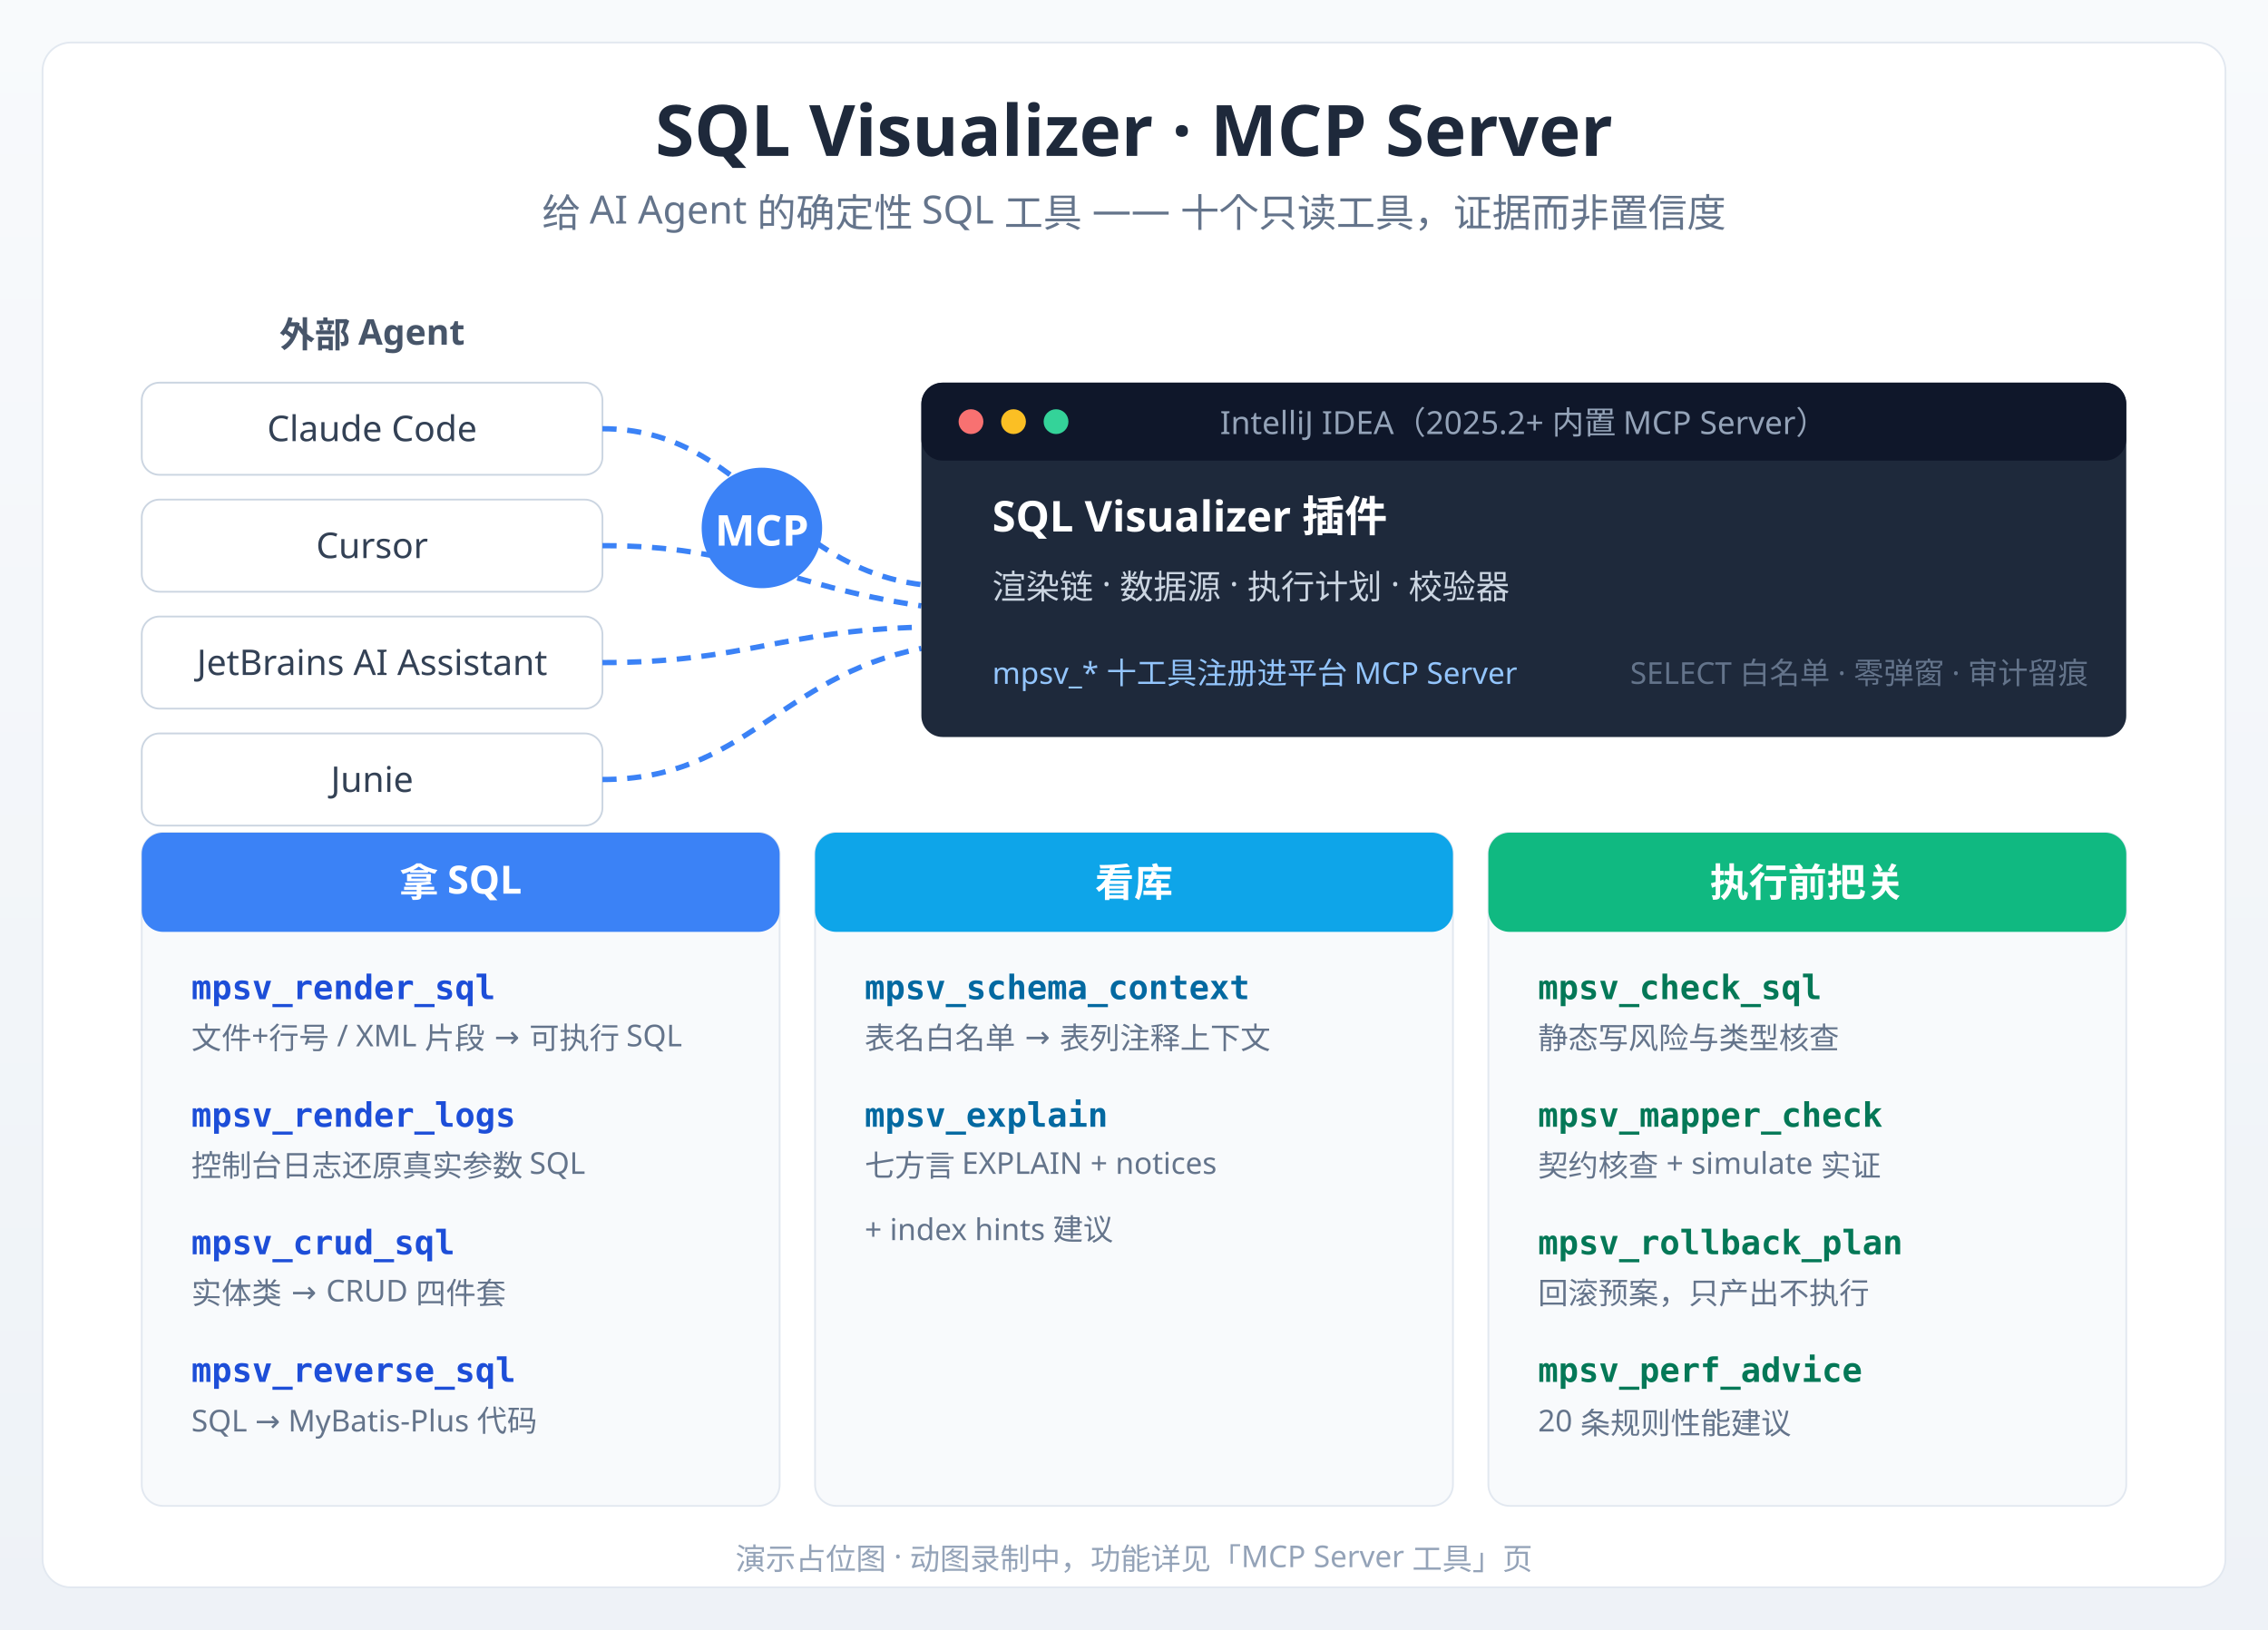
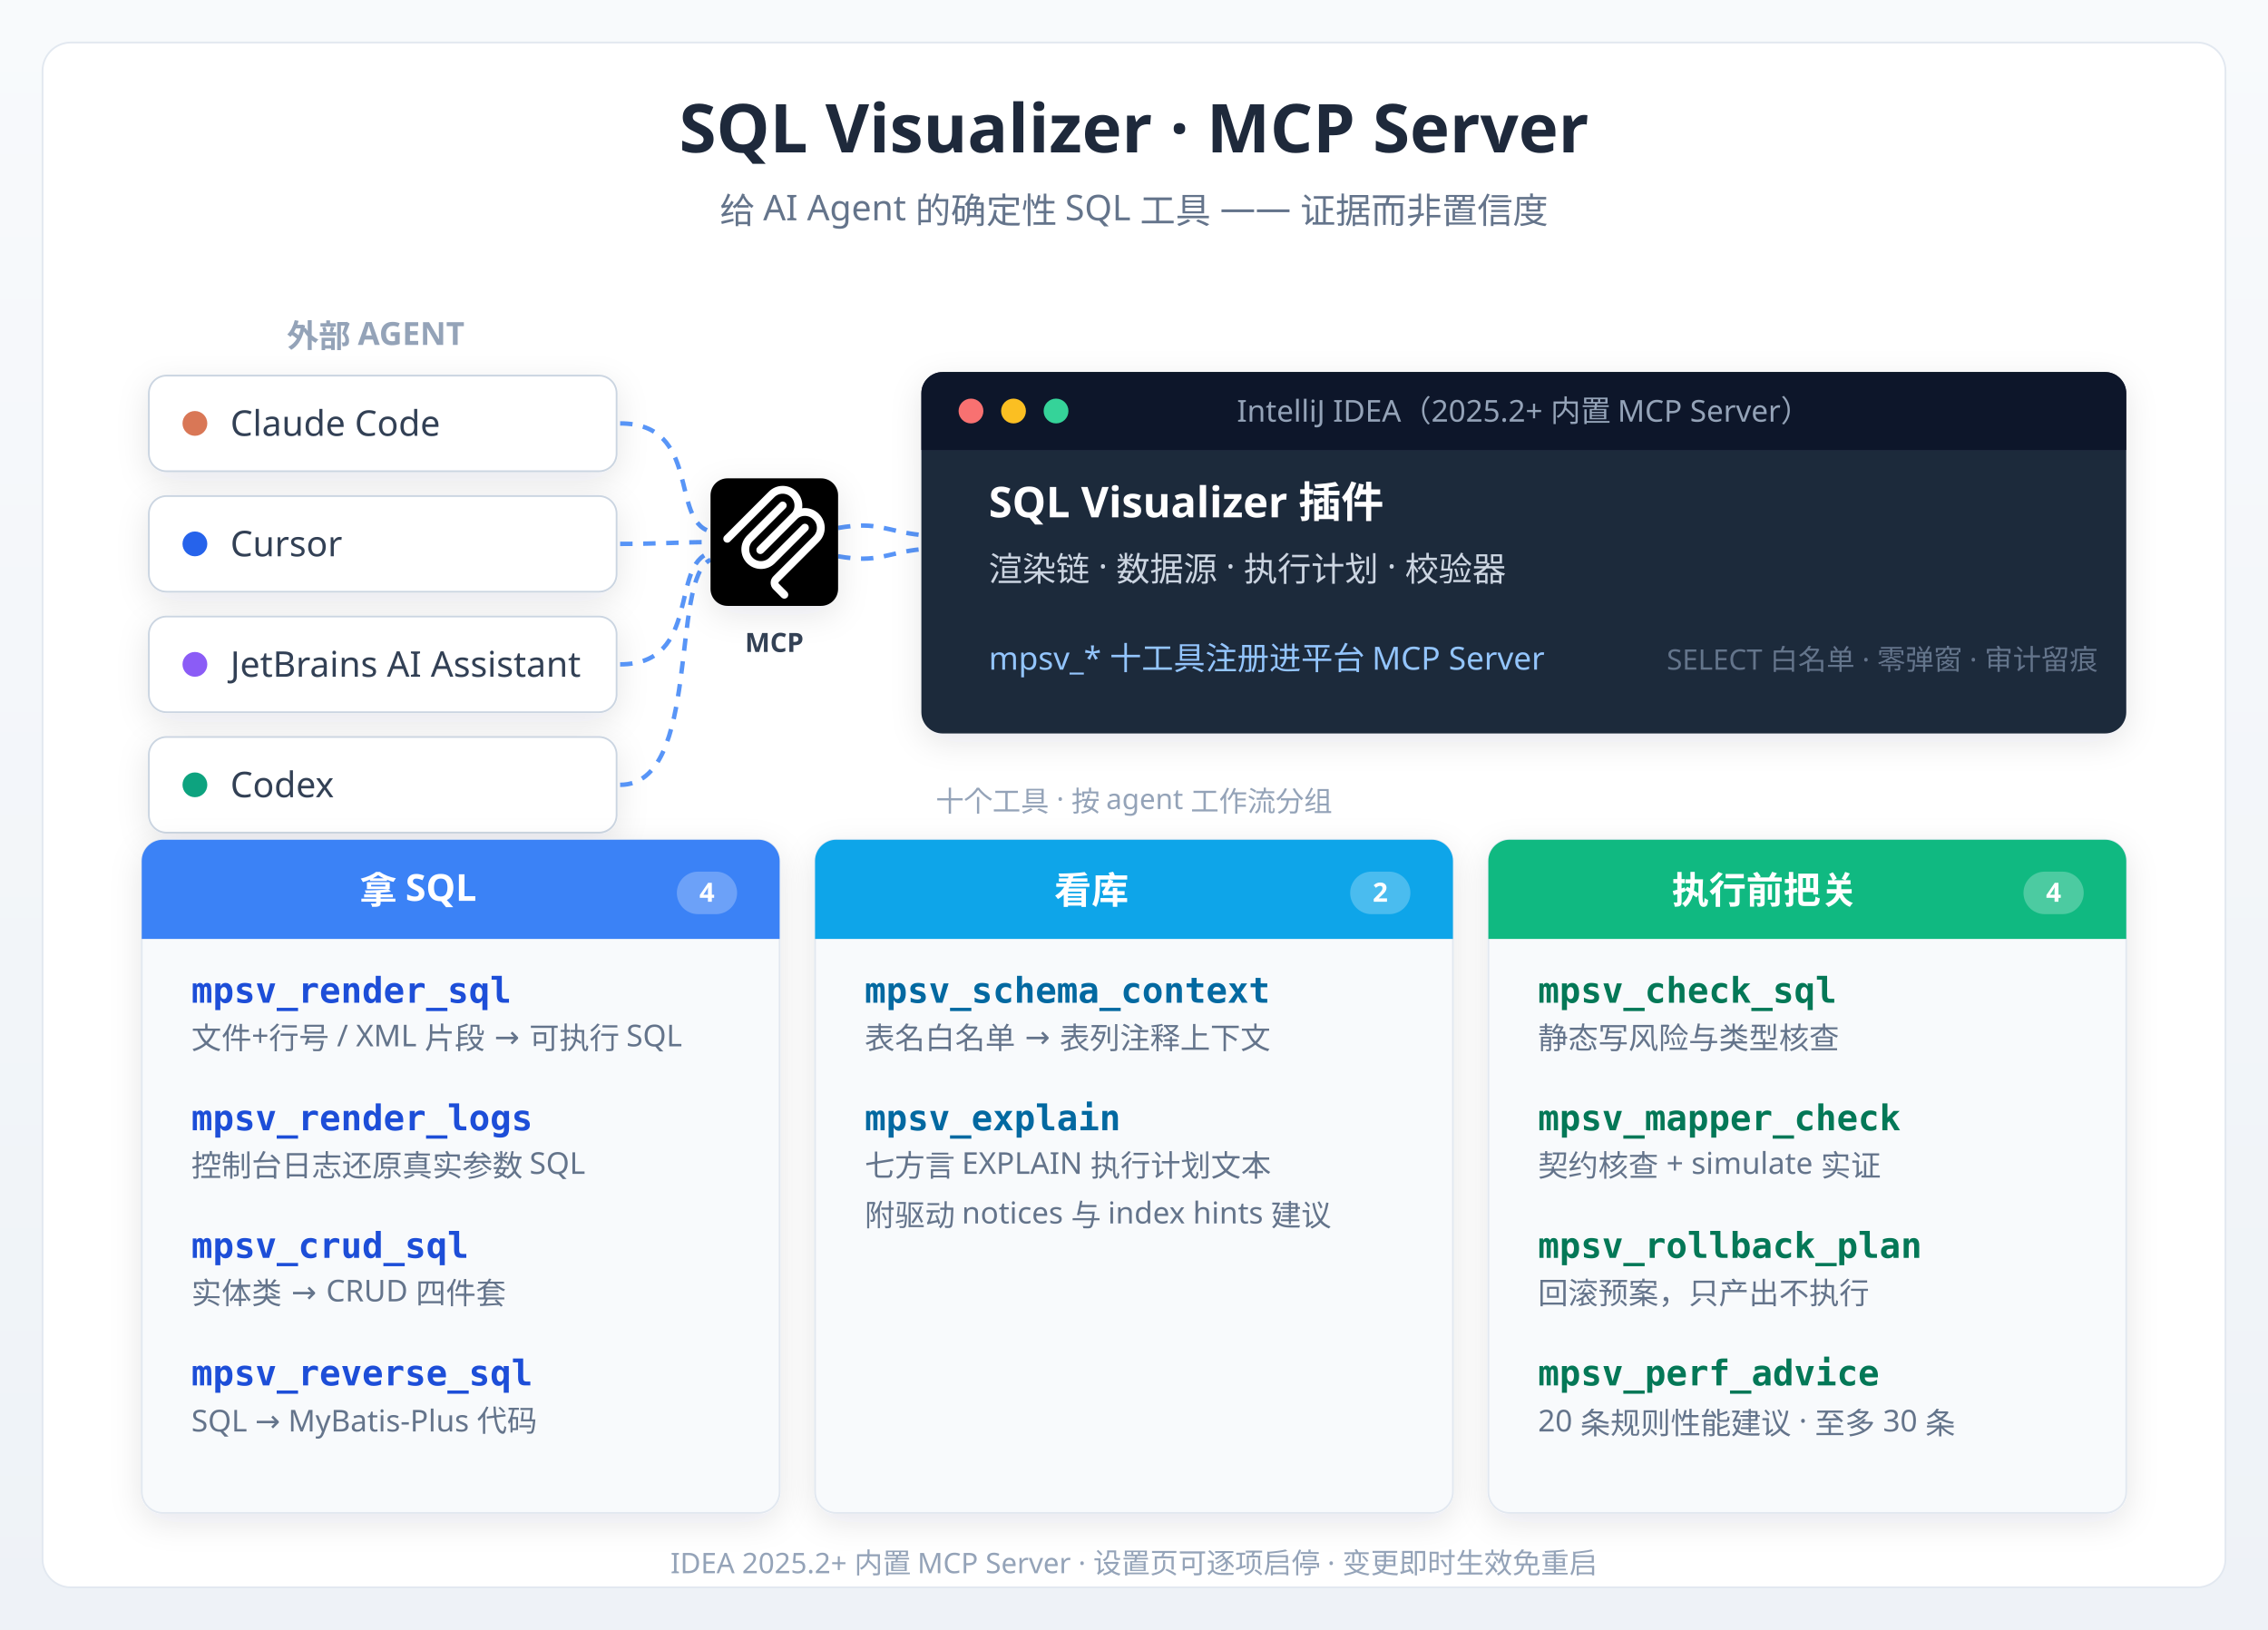
<svg xmlns="http://www.w3.org/2000/svg" width="1280" height="920" viewBox="0 0 1280 920">
  <defs>
    <linearGradient id="bg" x1="0" y1="0" x2="0" y2="1">
      <stop offset="0" stop-color="#f8fafc" />
      <stop offset="1" stop-color="#eef2f7" />
    </linearGradient>
+     <linearGradient id="mcp" x1="0" y1="0" x2="0" y2="1">
+       <stop offset="0" stop-color="#60a5fa" />
+       <stop offset="1" stop-color="#2563eb" />
+     </linearGradient>
+     <filter id="ds" x="-30%" y="-30%" width="160%" height="160%">
+       <feDropShadow dx="0" dy="5" stdDeviation="9" flood-color="#0f172a" flood-opacity="0.10" />
+     </filter>
  </defs>
  <rect width="1280" height="920" fill="url(#bg)" />
  <rect x="24" y="24" width="1232" height="872" rx="16" fill="#ffffff" stroke="#e2e8f0" />
-   <text x="640" y="88" text-anchor="middle" font-family="system-ui, 'Segoe UI', sans-serif" font-size="40" font-weight="700" fill="#1e293b">SQL Visualizer · MCP Server</text>
-   <text x="640" y="128" text-anchor="middle" font-family="system-ui, 'Segoe UI', sans-serif" font-size="22" fill="#64748b">给 AI Agent 的确定性 SQL 工具 —— 十个只读工具，证据而非置信度</text>
+   <text x="640" y="86" text-anchor="middle" font-family="system-ui, 'Segoe UI', sans-serif" font-size="38" font-weight="700" fill="#1e293b">SQL Visualizer · MCP Server</text>
+   <text x="640" y="126" text-anchor="middle" font-family="system-ui, 'Segoe UI', sans-serif" font-size="20" fill="#64748b">给 AI Agent 的确定性 SQL 工具 —— 证据而非置信度</text>
  <g font-family="system-ui, 'Segoe UI', sans-serif">
-     <text x="210" y="196" text-anchor="middle" font-size="20" font-weight="600" fill="#475569">外部 Agent</text>
+     <text x="212" y="196" text-anchor="middle" font-size="18" font-weight="600" fill="#94a3b8">外部 AGENT</text>
    <g font-size="20" fill="#334155">
-       <rect x="80" y="216" width="260" height="52" rx="10" fill="#ffffff" stroke="#cbd5e1" />
-       <text x="210" y="249" text-anchor="middle">Claude Code</text>
-       <rect x="80" y="282" width="260" height="52" rx="10" fill="#ffffff" stroke="#cbd5e1" />
-       <text x="210" y="315" text-anchor="middle">Cursor</text>
-       <rect x="80" y="348" width="260" height="52" rx="10" fill="#ffffff" stroke="#cbd5e1" />
-       <text x="210" y="381" text-anchor="middle">JetBrains AI Assistant</text>
-       <rect x="80" y="414" width="260" height="52" rx="10" fill="#ffffff" stroke="#cbd5e1" />
-       <text x="210" y="447" text-anchor="middle">Junie</text>
+       <g filter="url(#ds)">
+         <rect x="84" y="212" width="264" height="54" rx="10" fill="#ffffff" stroke="#cbd5e1" />
+         <circle cx="110" cy="239" r="7" fill="#d97757" />
+         <text x="130" y="246">Claude Code</text>
+       </g>
+       <g filter="url(#ds)">
+         <rect x="84" y="280" width="264" height="54" rx="10" fill="#ffffff" stroke="#cbd5e1" />
+         <circle cx="110" cy="307" r="7" fill="#2563eb" />
+         <text x="130" y="314">Cursor</text>
+       </g>
+       <g filter="url(#ds)">
+         <rect x="84" y="348" width="264" height="54" rx="10" fill="#ffffff" stroke="#cbd5e1" />
+         <circle cx="110" cy="375" r="7" fill="#8b5cf6" />
+         <text x="130" y="382">JetBrains AI Assistant</text>
+       </g>
+       <g filter="url(#ds)">
+         <rect x="84" y="416" width="264" height="54" rx="10" fill="#ffffff" stroke="#cbd5e1" />
+         <circle cx="110" cy="443" r="7" fill="#10a37f" />
+         <text x="130" y="450">Codex</text>
+       </g>
    </g>
  </g>
-   <g stroke="#3b82f6" stroke-width="3" fill="none" stroke-dasharray="8 6">
-     <path d="M 340 242 C 420 242, 440 320, 520 330" />
-     <path d="M 340 308 C 420 308, 440 330, 520 342" />
-     <path d="M 340 374 C 420 374, 440 356, 520 354" />
-     <path d="M 340 440 C 420 440, 440 382, 520 366" />
+   <g stroke="#3b82f6" stroke-width="2.5" fill="none" stroke-dasharray="7 6" opacity="0.85">
+     <path d="M 350 239 C 396 239, 378 294, 401 300" />
+     <path d="M 350 307 C 372 307, 384 306, 401 306" />
+     <path d="M 350 375 C 396 375, 378 318, 401 312" />
+     <path d="M 350 443 C 396 443, 378 326, 401 316" />
+     <path d="M 473 298 C 496 294, 500 300, 520 302" />
+     <path d="M 473 314 C 496 318, 500 312, 520 310" />
  </g>
-   <circle cx="430" cy="298" r="34" fill="#3b82f6" />
-   <text x="430" y="308" text-anchor="middle" font-family="system-ui, 'Segoe UI', sans-serif" font-size="24" font-weight="700" fill="#ffffff">MCP</text>
+   <g filter="url(#ds)">
+     <svg x="401" y="270" width="72" height="72" viewBox="0 0 180 180" fill="none">
+       <rect width="180" height="180" rx="24" fill="black" />
+       <mask id="mcp-official-mask" style="mask-type:luminance" maskUnits="userSpaceOnUse" x="7" y="7" width="166" height="166">
+         <path d="M173 7H7V173H173V7Z" fill="white" />
+       </mask>
+       <g mask="url(#mcp-official-mask)">
+         <path d="M23.6 85.253L86.202 22.651C94.846 14.007 108.86 14.007 117.503 22.651C126.147 31.294 126.147 45.308 117.503 53.952L70.225 101.23" stroke="white" stroke-width="11.067" stroke-linecap="round" />
+         <path d="M70.879 100.578L117.504 53.952C126.148 45.308 140.163 45.308 148.806 53.952L149.132 54.278C157.776 62.922 157.776 76.936 149.132 85.579L92.514 142.198C89.633 145.079 89.633 149.75 92.514 152.631L104.14 164.257" stroke="white" stroke-width="11.067" stroke-linecap="round" />
+         <path d="M101.853 38.301L55.553 84.601C46.909 93.245 46.909 107.258 55.553 115.902C64.197 124.546 78.211 124.546 86.854 115.902L133.154 69.603" stroke="white" stroke-width="11.067" stroke-linecap="round" />
+       </g>
+     </svg>
+   </g>
+   <text x="437" y="368" text-anchor="middle" font-family="system-ui, 'Segoe UI', sans-serif" font-size="15" font-weight="600" fill="#334155">MCP</text>
+   <g font-family="system-ui, 'Segoe UI', sans-serif" filter="url(#ds)">
+     <rect x="520" y="210" width="680" height="204" rx="12" fill="#1e293b" />
+     <path d="M 520 222 a 12 12 0 0 1 12 -12 h 656 a 12 12 0 0 1 12 12 v 32 h -680 z" fill="#0f172a" />
+     <circle cx="548" cy="232" r="7" fill="#f87171" />
+     <circle cx="572" cy="232" r="7" fill="#fbbf24" />
+     <circle cx="596" cy="232" r="7" fill="#34d399" />
+     <text x="860" y="238" text-anchor="middle" font-size="17" fill="#94a3b8">IntelliJ IDEA（2025.2+ 内置 MCP Server）</text>
+     <text x="558" y="292" font-size="24" font-weight="600" fill="#ffffff">SQL Visualizer 插件</text>
+     <text x="558" y="328" font-size="19" fill="#cbd5e1">渲染链 · 数据源 · 执行计划 · 校验器</text>
+     <text x="558" y="378" font-size="18" fill="#93c5fd">mpsv_* 十工具注册进平台 MCP Server</text>
+     <text x="1184" y="378" text-anchor="end" font-size="16" fill="#64748b">SELECT 白名单 · 零弹窗 · 审计留痕</text>
+   </g>
+   <text x="640" y="458" text-anchor="middle" font-family="system-ui, 'Segoe UI', sans-serif" font-size="16" fill="#94a3b8">十个工具 · 按 agent 工作流分组</text>
  <g font-family="system-ui, 'Segoe UI', sans-serif">
-     <rect x="520" y="216" width="680" height="200" rx="12" fill="#1e293b" />
-     <rect x="520" y="216" width="680" height="44" rx="12" fill="#0f172a" />
-     <circle cx="548" cy="238" r="7" fill="#f87171" />
-     <circle cx="572" cy="238" r="7" fill="#fbbf24" />
-     <circle cx="596" cy="238" r="7" fill="#34d399" />
-     <text x="860" y="245" text-anchor="middle" font-size="18" fill="#94a3b8">IntelliJ IDEA（2025.2+ 内置 MCP Server）</text>
-     <text x="560" y="300" font-size="24" font-weight="600" fill="#ffffff">SQL Visualizer 插件</text>
-     <text x="560" y="338" font-size="19" fill="#cbd5e1">渲染链 · 数据源 · 执行计划 · 校验器</text>
-     <g font-size="17" fill="#93c5fd">
-       <text x="560" y="386">mpsv_* 十工具注册进平台 MCP Server</text>
-       <text x="920" y="386" fill="#64748b">SELECT 白名单 · 零弹窗 · 审计留痕</text>
+     <g filter="url(#ds)">
+       <rect x="80" y="474" width="360" height="380" rx="12" fill="#f8fafc" stroke="#e2e8f0" />
+     </g>
+     <path d="M 80 530 v -44 a 12 12 0 0 1 12 -12 h 336 a 12 12 0 0 1 12 12 v 44 z" fill="#3b82f6" />
+     <text x="236" y="510" text-anchor="middle" font-size="21" font-weight="600" fill="#ffffff">拿 SQL</text>
+     <rect x="382" y="492" width="34" height="24" rx="12" fill="#ffffff" opacity="0.25" />
+     <text x="399" y="509" text-anchor="middle" font-size="15" font-weight="600" fill="#ffffff">4</text>
+     <g font-size="20" font-weight="600" fill="#1d4ed8" font-family="Consolas, 'JetBrains Mono', monospace">
+       <text x="108" y="566">mpsv_render_sql</text>
+       <text x="108" y="638">mpsv_render_logs</text>
+       <text x="108" y="710">mpsv_crud_sql</text>
+       <text x="108" y="782">mpsv_reverse_sql</text>
+     </g>
+     <g font-size="17" fill="#64748b">
+       <text x="108" y="592">文件+行号 / XML 片段 → 可执行 SQL</text>
+       <text x="108" y="664">控制台日志还原真实参数 SQL</text>
+       <text x="108" y="736">实体类 → CRUD 四件套</text>
+       <text x="108" y="808">SQL → MyBatis-Plus 代码</text>
+     </g>
+     <g filter="url(#ds)">
+       <rect x="460" y="474" width="360" height="380" rx="12" fill="#f8fafc" stroke="#e2e8f0" />
+     </g>
+     <path d="M 460 530 v -44 a 12 12 0 0 1 12 -12 h 336 a 12 12 0 0 1 12 12 v 44 z" fill="#0ea5e9" />
+     <text x="616" y="510" text-anchor="middle" font-size="21" font-weight="600" fill="#ffffff">看库</text>
+     <rect x="762" y="492" width="34" height="24" rx="12" fill="#ffffff" opacity="0.25" />
+     <text x="779" y="509" text-anchor="middle" font-size="15" font-weight="600" fill="#ffffff">2</text>
+     <g font-size="20" font-weight="600" fill="#0369a1" font-family="Consolas, 'JetBrains Mono', monospace">
+       <text x="488" y="566">mpsv_schema_context</text>
+       <text x="488" y="638">mpsv_explain</text>
+     </g>
+     <g font-size="17" fill="#64748b">
+       <text x="488" y="592">表名白名单 → 表列注释上下文</text>
+       <text x="488" y="664">七方言 EXPLAIN 执行计划文本</text>
+       <text x="488" y="692">附驱动 notices 与 index hints 建议</text>
+     </g>
+     <g filter="url(#ds)">
+       <rect x="840" y="474" width="360" height="380" rx="12" fill="#f8fafc" stroke="#e2e8f0" />
+     </g>
+     <path d="M 840 530 v -44 a 12 12 0 0 1 12 -12 h 336 a 12 12 0 0 1 12 12 v 44 z" fill="#10b981" />
+     <text x="996" y="510" text-anchor="middle" font-size="21" font-weight="600" fill="#ffffff">执行前把关</text>
+     <rect x="1142" y="492" width="34" height="24" rx="12" fill="#ffffff" opacity="0.25" />
+     <text x="1159" y="509" text-anchor="middle" font-size="15" font-weight="600" fill="#ffffff">4</text>
+     <g font-size="20" font-weight="600" fill="#047857" font-family="Consolas, 'JetBrains Mono', monospace">
+       <text x="868" y="566">mpsv_check_sql</text>
+       <text x="868" y="638">mpsv_mapper_check</text>
+       <text x="868" y="710">mpsv_rollback_plan</text>
+       <text x="868" y="782">mpsv_perf_advice</text>
+     </g>
+     <g font-size="17" fill="#64748b">
+       <text x="868" y="592">静态写风险与类型核查</text>
+       <text x="868" y="664">契约核查 + simulate 实证</text>
+       <text x="868" y="736">回滚预案，只产出不执行</text>
+       <text x="868" y="808">20 条规则性能建议 · 至多 30 条</text>
    </g>
  </g>
-   <g font-family="system-ui, 'Segoe UI', sans-serif">
-     <rect x="80" y="470" width="360" height="380" rx="12" fill="#f8fafc" stroke="#e2e8f0" />
-     <rect x="80" y="470" width="360" height="56" rx="12" fill="#3b82f6" />
-     <text x="260" y="506" text-anchor="middle" font-size="22" font-weight="600" fill="#ffffff">拿 SQL</text>
-     <g font-size="19" fill="#334155">
-       <text x="108" y="564" font-family="Consolas, monospace" font-weight="600" fill="#1d4ed8">mpsv_render_sql</text>
-       <text x="108" y="592" fill="#64748b" font-size="17">文件+行号 / XML 片段 → 可执行 SQL</text>
-       <text x="108" y="636" font-family="Consolas, monospace" font-weight="600" fill="#1d4ed8">mpsv_render_logs</text>
-       <text x="108" y="664" fill="#64748b" font-size="17">控制台日志还原真实参数 SQL</text>
-       <text x="108" y="708" font-family="Consolas, monospace" font-weight="600" fill="#1d4ed8">mpsv_crud_sql</text>
-       <text x="108" y="736" fill="#64748b" font-size="17">实体类 → CRUD 四件套</text>
-       <text x="108" y="780" font-family="Consolas, monospace" font-weight="600" fill="#1d4ed8">mpsv_reverse_sql</text>
-       <text x="108" y="808" fill="#64748b" font-size="17">SQL → MyBatis-Plus 代码</text>
-     </g>
-     <rect x="460" y="470" width="360" height="380" rx="12" fill="#f8fafc" stroke="#e2e8f0" />
-     <rect x="460" y="470" width="360" height="56" rx="12" fill="#0ea5e9" />
-     <text x="640" y="506" text-anchor="middle" font-size="22" font-weight="600" fill="#ffffff">看库</text>
-     <g font-size="19" fill="#334155">
-       <text x="488" y="564" font-family="Consolas, monospace" font-weight="600" fill="#0369a1">mpsv_schema_context</text>
-       <text x="488" y="592" fill="#64748b" font-size="17">表名白名单 → 表列注释上下文</text>
-       <text x="488" y="636" font-family="Consolas, monospace" font-weight="600" fill="#0369a1">mpsv_explain</text>
-       <text x="488" y="664" fill="#64748b" font-size="17">七方言 EXPLAIN + notices</text>
-       <text x="488" y="700" fill="#64748b" font-size="17">+ index hints 建议</text>
-     </g>
-     <rect x="840" y="470" width="360" height="380" rx="12" fill="#f8fafc" stroke="#e2e8f0" />
-     <rect x="840" y="470" width="360" height="56" rx="12" fill="#10b981" />
-     <text x="1020" y="506" text-anchor="middle" font-size="22" font-weight="600" fill="#ffffff">执行前把关</text>
-     <g font-size="19" fill="#334155">
-       <text x="868" y="564" font-family="Consolas, monospace" font-weight="600" fill="#047857">mpsv_check_sql</text>
-       <text x="868" y="592" fill="#64748b" font-size="17">静态写风险与类型核查</text>
-       <text x="868" y="636" font-family="Consolas, monospace" font-weight="600" fill="#047857">mpsv_mapper_check</text>
-       <text x="868" y="664" fill="#64748b" font-size="17">契约核查 + simulate 实证</text>
-       <text x="868" y="708" font-family="Consolas, monospace" font-weight="600" fill="#047857">mpsv_rollback_plan</text>
-       <text x="868" y="736" fill="#64748b" font-size="17">回滚预案，只产出不执行</text>
-       <text x="868" y="780" font-family="Consolas, monospace" font-weight="600" fill="#047857">mpsv_perf_advice</text>
-       <text x="868" y="808" fill="#64748b" font-size="17">20 条规则性能建议</text>
-     </g>
-   </g>
-   <text x="640" y="886" text-anchor="middle" font-family="system-ui, 'Segoe UI', sans-serif" font-size="17" fill="#94a3b8">演示占位图 · 动图录制中，功能详见「MCP Server 工具」页</text>
+   <text x="640" y="888" text-anchor="middle" font-family="system-ui, 'Segoe UI', sans-serif" font-size="16" fill="#94a3b8">IDEA 2025.2+ 内置 MCP Server · 设置页可逐项启停 · 变更即时生效免重启</text>
</svg>
